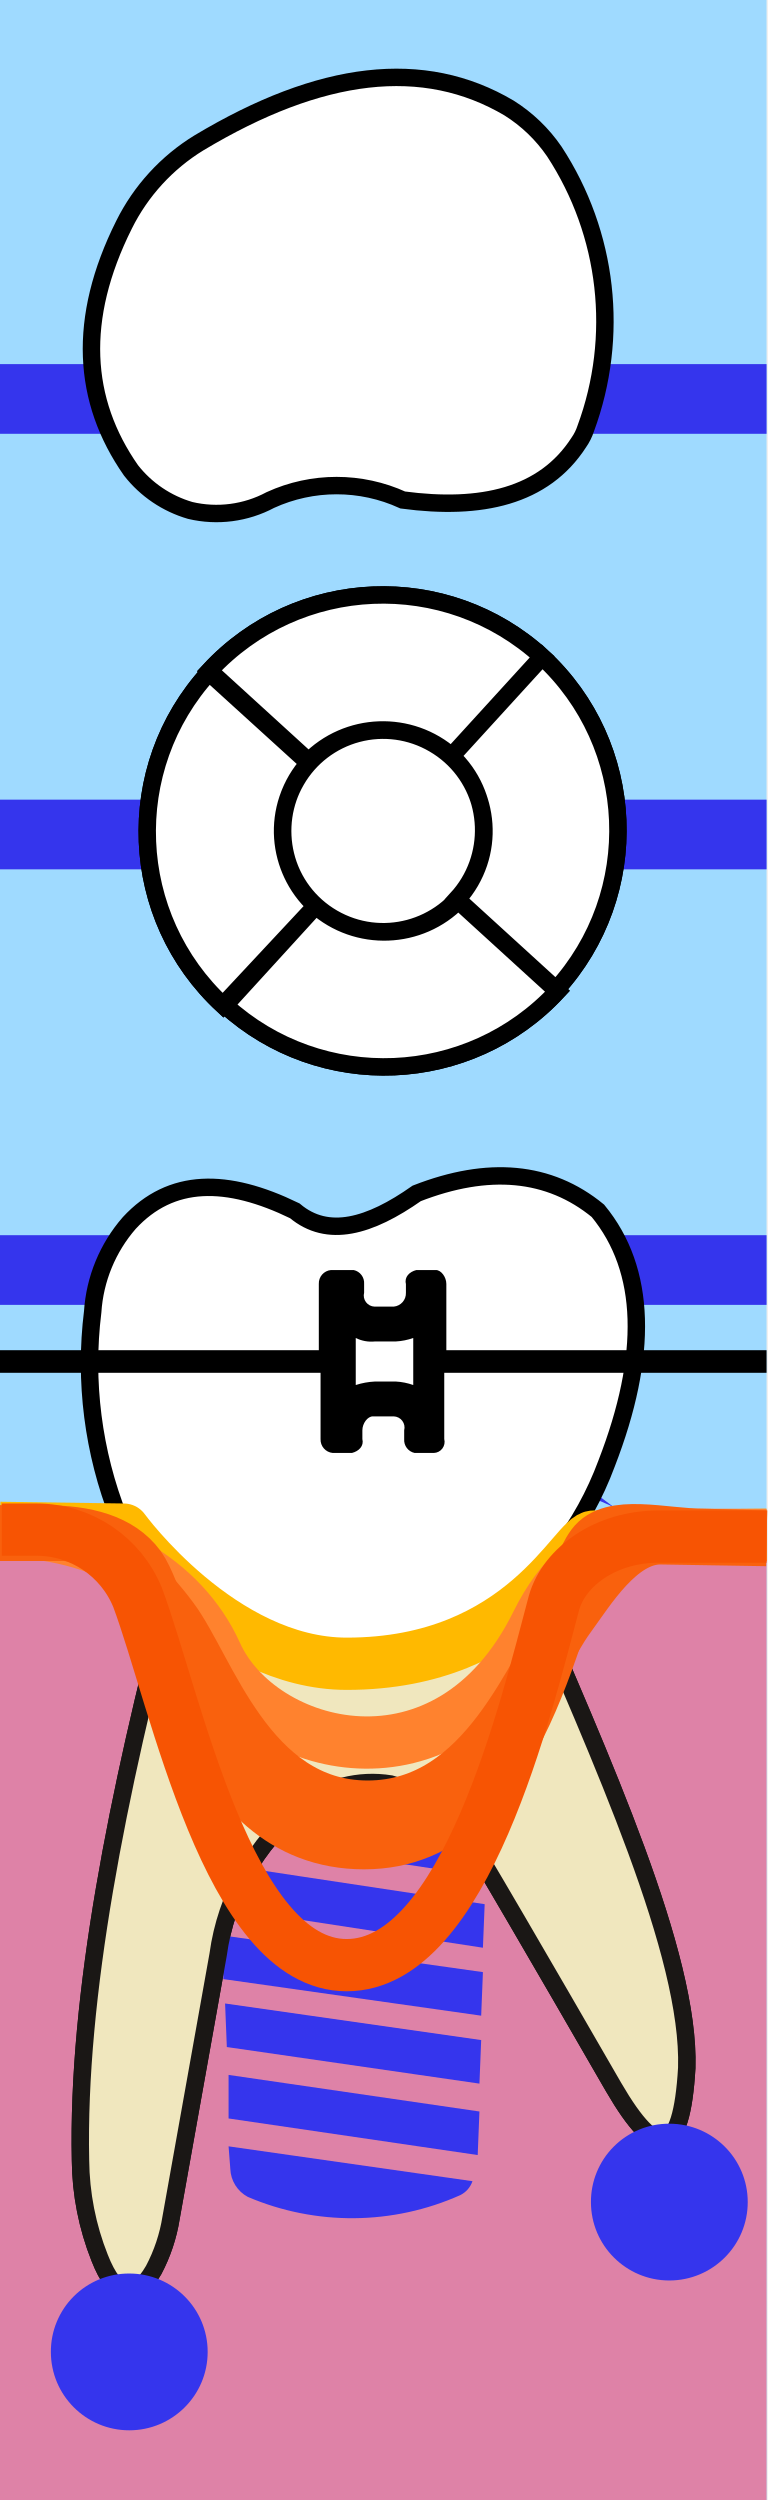
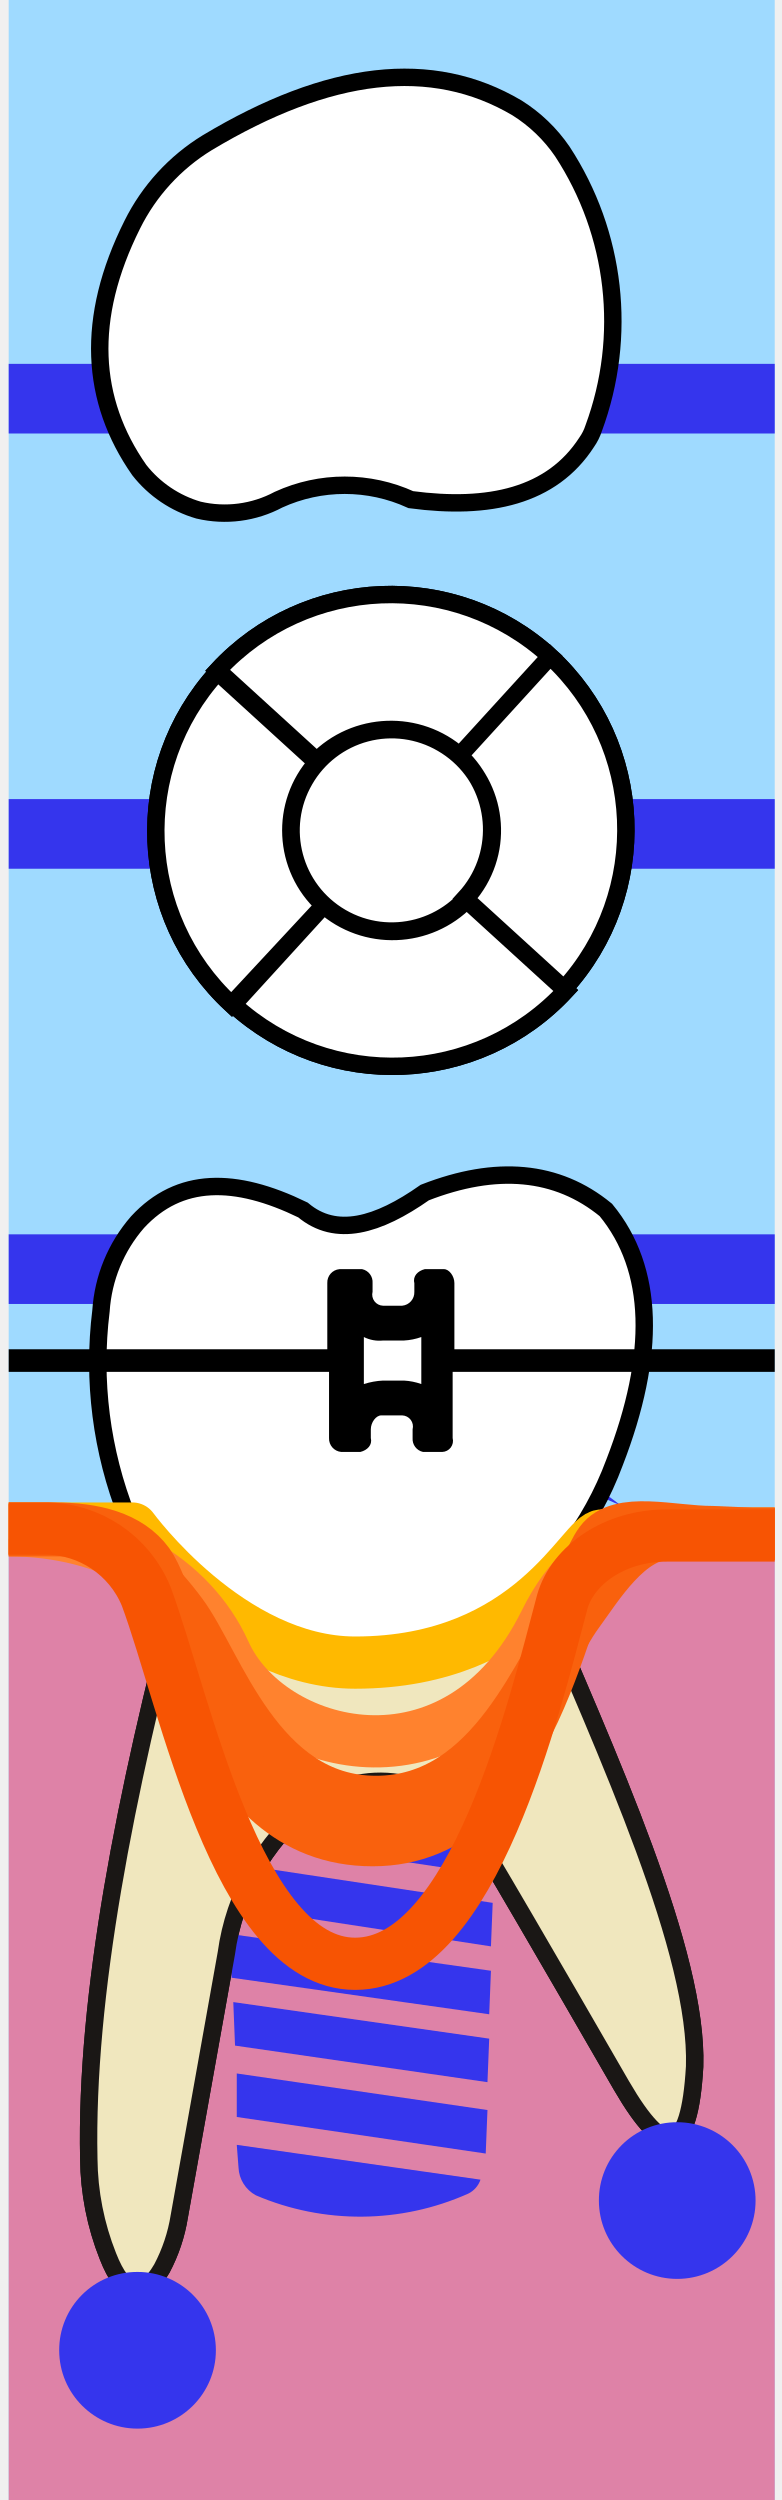
- <svg xmlns="http://www.w3.org/2000/svg" viewBox="0 0 44.06 143.5">
+ <svg xmlns="http://www.w3.org/2000/svg" viewBox="0 0 44.9 143.6">
  <g class="Слой_2" data-name="Слой 2">
    <g class="Слой_1-2" data-name="Слой 1">
      <g class="_84" data-name="84">
-         <path class="background" d="M0,0H44V143.5H0V0Z" style="fill:#9fdaff" />
-         <path class="bone" d="M0,88.4H44v55.1H0V88.4Z" style="fill:#de82a7" />
-         <path class="bridge" d="M44,49.9H0v-4H44v4Zm0-29H0v4H44v-4Zm0,50H0v4H44v-4Z" style="fill:#3535ed" />
-         <path class="root" d="M9.92,90.9c-3.2,12.1-5.5,23.7-5.3,33.1a15.51,15.51,0,0,0,1.1,5.6c.9,2.3,2,2.6,3.1.7a9.64,9.64,0,0,0,1-3l2.7-15.1a13.2,13.2,0,0,1,4.8-8.5,6.61,6.61,0,0,1,5.1-1.3,8.13,8.13,0,0,1,5,4c2.5,4.2,7.8,13.4,7.8,13.4,2.5,4.3,3.9,4.1,4.2-1.1.2-6.5-4.8-17.5-9.4-28.2" style="fill:#f0e7be;stroke:#1a1715;stroke-miterlimit:10" />
-         <path class="rootCanal" d="M38.32,119.7c-1.6-9.7-9.4-20.4-11.2-29.1-.3-1.2-13.7,0-14,1-2.7,9.7-4.6,14.5-6.5,25.8-1,6.1-.1,15.9.8,13.7s-.5-6.4,1.3-12.7,2.9-11.2,6.9-17.3c2.1-3.2,9.5-3.5,11.5-.2,3.6,5.8,6.6,8.9,8.4,14.9C37.22,121.1,39.22,124.9,38.32,119.7Z" style="fill:#3535ed;stroke:#201600;stroke-miterlimit:10;stroke-width:0.25px" />
-         <path class="implant" d="M13.22,124.5a1.9,1.9,0,0,0,1,1.6,15.23,15.23,0,0,0,12.2-.1,1.39,1.39,0,0,0,.7-.8l-14-2Zm-.1-2.9,14.3,2.1.1-2.5-14.4-2.1Zm-.1-4.1,14.5,2.1.1-2.5L12.92,115Zm-.2-3.9,14.8,2.1.1-2.5-14.9-2.1Zm-.1-4.1,15,2.3.1-2.5L12.62,107Zm-.2-4.1,15.3,2.3.1-2.5-15.6-2.3Zm-.2-5L28,102.7l.1-2.5-15.8-2.3Zm-.1-3,15.9,2.4.1-2.7-16,.1Zm-1.6-3a.94.94,0,0,0,1,1h1.1l15-.1h1.1a.91.91,0,0,0,.7-.3,1.85,1.85,0,0,0,.2-.7V92.4h-.4l-18.1.1h-.4ZM10,89.7a1.49,1.49,0,0,0,.4.9.6.6,0,0,0,.4.1l18.1-.1c.2,0,.3-.1.4-.1a1,1,0,0,0,.4-.9V88.4a.94.94,0,0,0-1-1h0l-18.1.1a1.08,1.08,0,0,0-1,1h0v1.2Z" style="fill:#3535ed" />
-         <path class="rootMusk" d="M9.92,90.9c-3.2,12.1-5.5,23.7-5.3,33.1a15.51,15.51,0,0,0,1.1,5.6c.9,2.3,2,2.6,3.1.7a9.64,9.64,0,0,0,1-3l2.7-15.1a13.2,13.2,0,0,1,4.8-8.5,6.61,6.61,0,0,1,5.1-1.3,8.13,8.13,0,0,1,5,4c2.5,4.2,7.8,13.4,7.8,13.4,2.5,4.3,3.9,4.1,4.2-1.1.2-6.5-4.8-17.5-9.4-28.2" style="fill:#f0e7be;stroke:#1a1715;stroke-miterlimit:10" />
-         <path class="coronaLingual" d="M7.52,27c-2.8-4-3.1-8.7-.4-14.1a11.52,11.52,0,0,1,4.3-4.7c7-4.2,12.9-4.9,17.8-2a8.83,8.83,0,0,1,2.6,2.5,17.78,17.78,0,0,1,1.8,15.9,3,3,0,0,1-.4.8c-2,3.1-5.6,3.9-10.1,3.3a9.14,9.14,0,0,0-7.6,0,6.56,6.56,0,0,1-4.6.6A6.69,6.69,0,0,1,7.52,27Z" style="fill:#fff;stroke:#1a1715;stroke-miterlimit:10;stroke-width:0.25px" />
-         <path class="coronaLingualIncisalDistal" d="M6.22,24.5a14.92,14.92,0,0,0,1.4,2.4,5.1,5.1,0,0,0,3.5,2.2,7.56,7.56,0,0,0,3,0V24.5Z" style="fill:#3535ed" />
-         <path class="coronaLingualIncisalMiddle" d="M14,24.5v4.6a5.23,5.23,0,0,0,1.6-.6c2.2-1.1,4.7-1.1,7.6,0a18,18,0,0,0,4.6.1V24.5Z" style="fill:#3535ed" />
-         <path class="coronaLingualIncisionMesial" d="M27.82,24.5v4.1a7.37,7.37,0,0,0,5.5-3.4c.1-.2.3-.5.4-.7Z" style="fill:#3535ed" />
-         <path class="coronaLingualMiddleDistal" d="M7,12.9c-2.1,4.3-2.3,8.2-.9,11.6H14V12.9Z" style="fill:#3535ed" />
-         <path class="coronaLingualMiddleMiddle" d="M14,12.9h13.7V24.5H14Z" style="fill:#3535ed" />
-         <path class="coronaLingualMiddleMesial" d="M33.82,12.9h-6.1V24.5h5.9A17.78,17.78,0,0,0,33.82,12.9Z" style="fill:#3535ed" />
-         <path class="coronaLingualCervicalDistal" d="M11.42,8.1a10.82,10.82,0,0,0-4.3,4.7.1.1,0,0,1-.1.1h7V6.6C13.22,7.1,12.32,7.5,11.42,8.1Z" style="fill:#3535ed" />
-         <path class="coronaLingualCervicalMiddle" d="M27.82,5.4c-4-1.7-8.5-1.3-13.7,1.3V13h13.7Z" style="fill:#3535ed" />
-         <path class="coronaLingualCervicalMesial" d="M31.82,8.6a7,7,0,0,0-2.6-2.5,10.09,10.09,0,0,0-1.5-.7V13h6.1A15.77,15.77,0,0,0,31.82,8.6Z" style="fill:#3535ed" />
-         <path class="coronaLabial" d="M23.92,68.5c4.1-1.6,7.6-1.3,10.4,1,2.8,3.4,2.9,8.3.5,14.5a19.23,19.23,0,0,1-6.9,9c-5.4,3.7-11.1,3.3-17.1-1a11.18,11.18,0,0,1-4-4.9,24.1,24.1,0,0,1-1.5-11.8,8.62,8.62,0,0,1,2.1-5.1c2.4-2.6,5.6-2.6,9.5-.7C18.82,71.1,21.22,70.4,23.92,68.5Z" style="fill:#fff;stroke:#1a1715;stroke-miterlimit:10;stroke-width:0.25px" />
-         <path class="coronaLabialIncisalDistal" d="M7.42,70.2a9,9,0,0,0-2.1,4.4h8.3V68.3A6.28,6.28,0,0,0,7.42,70.2Z" style="fill:#3535ed" />
-         <path class="coronaLabialIncisalMiddle" d="M23.92,68.5c-2.7,1.9-5.1,2.6-7,1a15.21,15.21,0,0,0-3.2-1.1v6.3H29V67.6A12,12,0,0,0,23.92,68.5Z" style="fill:#3535ed" />
-         <path class="coronaLabialIncisionMesial" d="M34.32,69.5A8.59,8.59,0,0,0,29,67.6v7.1h7.4A9,9,0,0,0,34.32,69.5Z" style="fill:#3535ed" />
-         <path class="coronaLabialMiddleDistal" d="M5.42,74.6c0,.2-.1.4-.1.7a26.12,26.12,0,0,0,1.3,11.3h7.1V74.7H5.42Z" style="fill:#3535ed" />
-         <path class="coronaLabialMiddleMiddle" d="M13.72,74.6H29V86.5H13.72Z" style="fill:#3535ed" />
-         <path class="coronaLabialMiddleMesial" d="M36.42,74.6H29V86.5h4.6c.4-.8.8-1.7,1.2-2.5A20,20,0,0,0,36.42,74.6Z" style="fill:#3535ed" />
-         <path class="coronaLabialCervicalDistal" d="M6.62,86.5c.1.2.1.3.2.5a11.31,11.31,0,0,0,4,4.9,22.87,22.87,0,0,0,2.9,1.8V86.5Z" style="fill:#3535ed" />
-         <path class="coronaLabialCervicalMiddle" d="M13.72,86.5v7.2c5,2.5,9.7,2.3,14.3-.8l1.1-.8V86.5Z" style="fill:#3535ed" />
-         <path class="coronaLabialCervicalMesial" d="M33.62,86.5H29v5.6A16.68,16.68,0,0,0,33.62,86.5Z" style="fill:#3535ed" />
-         <path class="veneer" d="M22.52,78.8l-1.6-1.2c-2.4-1.8-2.5-2.2-1.4-5l.7-1.9L19,72.3c-1.8,2.4-2.1,2.5-4.9,1.5l-1.9-.7,1.6,1.2c2.4,1.8,2.5,2.2,1.4,5l-.7,1.9,1.2-1.6c1.8-2.4,2.1-2.5,4.9-1.5Zm-1.2,10.5-1.6-1.2c-1.4-1.1-1.5-1.3-.9-3l.7-1.9-1.2,1.6c-1.1,1.5-1.3,1.5-2.9.9l-1.9-.7,1.6,1.2c1.4,1.1,1.5,1.3.9,3l-.6,1.8,1.2-1.6c1.1-1.5,1.2-1.5,2.9-.9Zm-7-4.6-1.6-1.2c-1.4-1.1-1.5-1.3-.9-3l.7-1.9-1.2,1.6c-1.1,1.4-1.3,1.5-2.9.9l-1.9-.7,1.6,1.2c1.4,1.1,1.5,1.3.9,3l-.7,1.9,1.2-1.6c1.1-1.5,1.2-1.5,2.9-.9Zm17.8-5.6-1.6-1.2c-1.4-1.1-1.5-1.3-.9-3l.7-1.9-1.1,1.6c-1.1,1.5-1.2,1.5-2.9.9l-1.9-.7L26,76c1.4,1.1,1.5,1.3.9,3l-.7,1.9,1.2-1.6c1.1-1.5,1.2-1.5,3-.9Zm3.1,7.4-1.6-1.2c-1.4-1.1-1.5-1.3-.9-3l.7-1.9L32.22,82c-1.1,1.5-1.3,1.5-2.9.9l-1.9-.7L29,83.4c1.4,1.1,1.5,1.3.9,3l-.6,1.8,1.2-1.6c1.1-1.5,1.2-1.5,2.9-.9Z" style="fill:#3535ed" />
-         <path class="coronaTop" d="M18.12,52l-5.2,5.7A13.56,13.56,0,0,0,32,56.9l-5.7-5.2A5.92,5.92,0,0,1,18.12,52Zm8.1-.4,5.7,5.2a13.56,13.56,0,0,0-.8-19.1l-5.2,5.7a5.83,5.83,0,0,1,.3,8.2Zm-.3-8.2,5.2-5.7a13.56,13.56,0,0,0-19.1.8l5.7,5.2A5.93,5.93,0,0,1,25.92,43.4ZM18.12,52a5.83,5.83,0,0,1-.4-8.2L12,38.6a13.56,13.56,0,0,0,.8,19.1ZM17,44.8a5.76,5.76,0,0,1,7.9-2.1A5.78,5.78,0,1,1,17,44.8Z" style="fill:#fff;stroke:#000;stroke-miterlimit:10" />
-         <path class="coronaTopBuccal" d="M18.12,52l-5.2,5.7A13.56,13.56,0,0,0,32,56.9l-5.7-5.2A5.92,5.92,0,0,1,18.12,52Z" style="fill:#3535ed" />
-         <path class="coronaTopMedial" d="M26.22,51.6l5.7,5.2a13.56,13.56,0,0,0-.8-19.1l-5.2,5.7a5.83,5.83,0,0,1,.3,8.2Z" style="fill:#3535ed" />
-         <path class="coronaTopLingual" d="M25.92,43.4l5.2-5.7a13.56,13.56,0,0,0-19.1.8l5.7,5.2A5.93,5.93,0,0,1,25.92,43.4Z" style="fill:#3535ed" />
-         <path class="coronaTopDistal" d="M18.12,52a5.83,5.83,0,0,1-.4-8.2L12,38.6a13.56,13.56,0,0,0,.8,19.1Z" style="fill:#3535ed" />
-         <path class="coronaTopOclusial" d="M17,44.8a5.76,5.76,0,0,1,7.9-2.1A5.78,5.78,0,1,1,17,44.8Z" style="fill:#3535ed" />
-         <path class="silant" d="M14,55.9a19,19,0,0,0,6.9,1.2c5.8,0,9.2-2.2,9.2-5.4,0-2.7-2.2-4.2-6.4-5.4-3.2-.9-4.7-1.6-4.7-3.1,0-1.3,1.5-2.5,4.1-2.5a13.11,13.11,0,0,1,5,1l1.1-2.4a15.66,15.66,0,0,0-6-1.1c-5.3,0-8.4,2.4-8.4,5.3,0,2.2,2.1,4,6.5,5.1,3.3.9,4.5,1.8,4.5,3.3s-1.5,2.7-4.8,2.7a16.09,16.09,0,0,1-5.9-1.3Z" style="fill:#3535ed" />
-         <path class="crown" d="M18.12,52l-5.2,5.7A13.56,13.56,0,0,0,32,56.9l-5.7-5.2A5.92,5.92,0,0,1,18.12,52Zm8.1-.4,5.7,5.2a13.56,13.56,0,0,0-.8-19.1l-5.2,5.7a5.83,5.83,0,0,1,.3,8.2Zm-.3-8.2,5.2-5.7a13.56,13.56,0,0,0-19.1.8l5.7,5.2A5.93,5.93,0,0,1,25.92,43.4ZM18.12,52a5.83,5.83,0,0,1-.4-8.2L12,38.6a13.56,13.56,0,0,0,.8,19.1ZM17,44.8a5.76,5.76,0,0,1,7.9-2.1A5.78,5.78,0,1,1,17,44.8ZM7.52,27c-2.8-4-3.1-8.7-.4-14.1a11.52,11.52,0,0,1,4.3-4.7c7-4.2,12.9-4.9,17.8-2a8.83,8.83,0,0,1,2.6,2.5,17.78,17.78,0,0,1,1.8,15.9,3,3,0,0,1-.4.8c-2,3.1-5.6,3.9-10.1,3.3a9.14,9.14,0,0,0-7.6,0,6.56,6.56,0,0,1-4.6.6A6.69,6.69,0,0,1,7.52,27Zm16.4,41.5c4.1-1.6,7.6-1.3,10.4,1,2.8,3.4,2.9,8.3.5,14.5a19.23,19.23,0,0,1-6.9,9c-5.4,3.7-11.1,3.3-17.1-1a11.18,11.18,0,0,1-4-4.9,24.1,24.1,0,0,1-1.5-11.8,8.62,8.62,0,0,1,2.1-5.1c2.4-2.6,5.6-2.6,9.5-.7C18.82,71.1,21.22,70.4,23.92,68.5Z" style="fill:#fff;stroke:#000;stroke-miterlimit:10" />
-         <path class="braces" d="M20.42,76.8a2,2,0,0,0,1.1.2h1.2a3.55,3.55,0,0,0,1-.2h0v2.7a3.55,3.55,0,0,0-1-.2h-1.2a4.25,4.25,0,0,0-1.1.2V76.8h0M25,72.9h-1.1c-.4.1-.7.4-.6.8v.5a.77.77,0,0,1-.7.8h-1.1a.64.64,0,0,1-.6-.8v-.5a.76.76,0,0,0-.6-.8H19a.77.77,0,0,0-.7.8v3.8H0v1.3h18.4v3.8a.77.77,0,0,0,.7.8h1.1c.4-.1.7-.4.6-.8v-.5c0-.4.3-.8.6-.8h1.2a.64.64,0,0,1,.6.8v.5a.76.76,0,0,0,.6.8h1.1a.64.64,0,0,0,.6-.8V78.8H44V77.5H25.62V73.7c0-.4-.3-.8-.6-.8Z" />
-         <path class="gum" d="M44,88.1l-9.9.1c-1.1-.1-4,7.3-14.2,7.3-7.2,0-12.8-7.7-12.8-7.7L0,87.7" style="fill:none;stroke:#ffb900;stroke-linejoin:round;stroke-width:3px" />
-         <path class="paradontit1" d="M44,88.1h-4.2c-1.9,0-6.2-.6-9,5.1-5.1,10.3-15.9,7.3-18.4,1.7-1.9-4.2-6.6-7-12.4-7" style="fill:none;stroke:#ff822e;stroke-linejoin:round;stroke-width:3px" />
-         <path class="paradontit2" d="M44,88.4l-6.1-.1c-2.3,0-4.1,3-5.2,4.5-2.2,3-4.8,10.9-11.6,10.9s-9.1-8-11.2-10.8c-1.1-1.5-4-4.8-6.3-4.8H0" style="fill:none;stroke:#f9610d;stroke-linejoin:round;stroke-width:3px" />
-         <path class="paradontit3" d="M44,88.2l-3.6-.1c-2.3,0-5.3-.9-6.4.6-2.2,3-3.6,17.1-13.1,17.1S10,92.7,8,89.9c-1.1-1.5-3.1-2-5.4-2H0" style="fill:none;stroke:#f9610d;stroke-linejoin:round;stroke-width:3px" />
-         <path class="paradontit4" d="M44,88.2h-6.2c-3,0-5.4,1.7-6,3.8-1.6,6-5.1,20.8-11.9,20.8s-9.8-15.2-12-21.1a6.26,6.26,0,0,0-5.8-3.9h-2" style="fill:none;stroke:#f75403;stroke-linejoin:round;stroke-width:3px" />
-         <path class="periodontit" d="M38.42,121.9a4.5,4.5,0,1,1-4.5,4.5A4.48,4.48,0,0,1,38.42,121.9ZM2.92,135a4.5,4.5,0,1,0,4.5-4.5A4.48,4.48,0,0,0,2.92,135Z" style="fill:#3535ed" />
+         <path class="background" d="M.5,0h44V143.6H.5V0Z" style="fill:#9fdaff" />
+         <path class="bone" d="M.5,88.4h44v55.2H.5V88.4Z" style="fill:#de82a7" />
+         <path class="bridge" d="M44.5,49.9H.5v-4h44v4Zm0-29H.5v4h44v-4Zm0,50H.5v4h44v-4Z" style="fill:#3535ed" />
+         <path class="root" d="M10.4,90.9C7.2,103,4.9,114.6,5.1,124a15.51,15.51,0,0,0,1.1,5.6c.9,2.3,2,2.6,3.1.7a9.64,9.64,0,0,0,1-3L13,112.2a13.2,13.2,0,0,1,4.8-8.5,6.61,6.61,0,0,1,5.1-1.3,8.13,8.13,0,0,1,5,4c2.5,4.2,7.8,13.4,7.8,13.4,2.5,4.3,3.9,4.1,4.2-1.1.2-6.5-4.8-17.5-9.4-28.2" style="fill:#f0e7be;stroke:#1a1715;stroke-miterlimit:10" />
+         <path class="rootCanal" d="M38.8,119.7c-1.6-9.7-9.4-20.4-11.2-29.1-.3-1.2-13.7,0-14,1-2.7,9.7-4.6,14.5-6.5,25.8-1,6.1-.1,15.9.8,13.7s-.5-6.4,1.3-12.7,2.9-11.2,6.9-17.3c2.1-3.2,9.5-3.5,11.5-.2,3.6,5.8,6.6,8.9,8.4,14.9C37.7,121.1,39.7,124.9,38.8,119.7Z" style="fill:#3535ed;stroke:#201600;stroke-miterlimit:10;stroke-width:0.25px" />
+         <path class="implant" d="M13.7,124.5a1.9,1.9,0,0,0,1,1.6,15.23,15.23,0,0,0,12.2-.1,1.39,1.39,0,0,0,.7-.8l-14-2Zm-.1-2.9,14.3,2.1.1-2.5-14.4-2.1Zm-.1-4.1L28,119.6l.1-2.5L13.4,115Zm-.2-3.9,14.8,2.1.1-2.5-14.9-2.1Zm-.1-4.1,15,2.3.1-2.5L13.1,107Zm-.2-4.1,15.3,2.3.1-2.5-15.6-2.3Zm-.2-5,15.7,2.3.1-2.5L12.8,97.9Zm-.1-3,15.9,2.4.1-2.7-16,.1Zm-1.6-3a.94.94,0,0,0,1,1h1.1l15-.1h1.1A.91.91,0,0,0,30,95a1.85,1.85,0,0,0,.2-.7V92.4h-.4l-18.1.1h-.4Zm-.6-4.7a1.49,1.49,0,0,0,.4.9.6.6,0,0,0,.4.1l18.1-.1c.2,0,.3-.1.4-.1a1,1,0,0,0,.4-.9V88.4a.94.94,0,0,0-1-1h0l-18.1.1a1.08,1.08,0,0,0-1,1h0v1.2Z" style="fill:#3535ed" />
+         <path class="rootMask" d="M10.4,90.9C7.2,103,4.9,114.6,5.1,124a15.51,15.51,0,0,0,1.1,5.6c.9,2.3,2,2.6,3.1.7a9.64,9.64,0,0,0,1-3L13,112.2a13.2,13.2,0,0,1,4.8-8.5,6.61,6.61,0,0,1,5.1-1.3,8.13,8.13,0,0,1,5,4c2.5,4.2,7.8,13.4,7.8,13.4,2.5,4.3,3.9,4.1,4.2-1.1.2-6.5-4.8-17.5-9.4-28.2" style="fill:#f0e7be;stroke:#1a1715;stroke-miterlimit:10" />
+         <path class="coronaLingual" d="M8,27c-2.8-4-3.1-8.7-.4-14.1a11.52,11.52,0,0,1,4.3-4.7c7-4.2,12.9-4.9,17.8-2a8.83,8.83,0,0,1,2.6,2.5,17.78,17.78,0,0,1,1.8,15.9,3,3,0,0,1-.4.8c-2,3.1-5.6,3.9-10.1,3.3a9.14,9.14,0,0,0-7.6,0,6.56,6.56,0,0,1-4.6.6A6.69,6.69,0,0,1,8,27Z" style="fill:#fff;stroke:#1a1715;stroke-miterlimit:10;stroke-width:0.25px" />
+         <path class="coronaLingualIncisionDistal" d="M6.7,24.5a14.92,14.92,0,0,0,1.4,2.4,5.1,5.1,0,0,0,3.5,2.2,7.56,7.56,0,0,0,3,0V24.5Z" style="fill:#3535ed" />
+         <path class="coronaLingualIncisalMiddle" d="M14.5,24.5v4.6a5.23,5.23,0,0,0,1.6-.6c2.2-1.1,4.7-1.1,7.6,0a18,18,0,0,0,4.6.1V24.5Z" style="fill:#3535ed" />
+         <path class="coronaLingualIncisionMesial" d="M28.3,24.5v4.1a7.37,7.37,0,0,0,5.5-3.4c.1-.2.3-.5.4-.7Z" style="fill:#3535ed" />
+         <path class="coronaLingualMiddleDistal" d="M7.5,12.9c-2.1,4.3-2.3,8.2-.9,11.6h7.9V12.9Z" style="fill:#3535ed" />
+         <path class="coronaLingualMiddleMiddle" d="M14.5,12.9H28.2V24.5H14.5Z" style="fill:#3535ed" />
+         <path class="coronaLingualMiddleMesial" d="M34.3,12.9H28.2V24.5h5.9A17.78,17.78,0,0,0,34.3,12.9Z" style="fill:#3535ed" />
+         <path class="coronaLingualCervicalDistal" d="M11.9,8.1a10.82,10.82,0,0,0-4.3,4.7.1.1,0,0,1-.1.1h7V6.6C13.7,7.1,12.8,7.5,11.9,8.1Z" style="fill:#3535ed" />
+         <path class="coronaLingualCervicalMiddle" d="M28.3,5.4c-4-1.7-8.5-1.3-13.7,1.3V13H28.3Z" style="fill:#3535ed" />
+         <path class="coronaLingualCervicalMesial" d="M32.3,8.6a7,7,0,0,0-2.6-2.5,10.09,10.09,0,0,0-1.5-.7V13h6.1A15.77,15.77,0,0,0,32.3,8.6Z" style="fill:#3535ed" />
+         <path class="coronaLabial" d="M24.4,68.5c4.1-1.6,7.6-1.3,10.4,1,2.8,3.4,2.9,8.3.5,14.5a19.23,19.23,0,0,1-6.9,9c-5.4,3.7-11.1,3.3-17.1-1a11.18,11.18,0,0,1-4-4.9A24.1,24.1,0,0,1,5.8,75.3a8.62,8.62,0,0,1,2.1-5.1c2.4-2.6,5.6-2.6,9.5-.7C19.3,71.1,21.7,70.4,24.4,68.5Z" style="fill:#fff;stroke:#1a1715;stroke-miterlimit:10;stroke-width:0.25px" />
+         <path class="coronaLabialIncisalDistal" d="M7.9,70.2a9,9,0,0,0-2.1,4.4h8.3V68.3A6.28,6.28,0,0,0,7.9,70.2Z" style="fill:#3535ed" />
+         <path class="coronaLabialIncisalMiddle" d="M24.4,68.5c-2.7,1.9-5.1,2.6-7,1a15.21,15.21,0,0,0-3.2-1.1v6.3H29.5V67.6A12,12,0,0,0,24.4,68.5Z" style="fill:#3535ed" />
+         <path class="coronaLabialIncisionMesial" d="M34.8,69.5a8.59,8.59,0,0,0-5.3-1.9v7.1h7.4A9,9,0,0,0,34.8,69.5Z" style="fill:#3535ed" />
+         <path class="coronaLabialMiddleDistal" d="M5.9,74.6c0,.2-.1.4-.1.7A26.12,26.12,0,0,0,7.1,86.6h7.1V74.7H5.9Z" style="fill:#3535ed" />
+         <path class="coronaLabialMiddleMiddle" d="M14.2,74.6H29.5V86.5H14.2Z" style="fill:#3535ed" />
+         <path class="coronaLabialMiddleMesial" d="M36.9,74.6H29.5V86.5h4.6c.4-.8.8-1.7,1.2-2.5A20,20,0,0,0,36.9,74.6Z" style="fill:#3535ed" />
+         <path class="coronaLabialCervicalDistal" d="M7.1,86.5c.1.2.1.3.2.5a11.31,11.31,0,0,0,4,4.9,22.87,22.87,0,0,0,2.9,1.8V86.5Z" style="fill:#3535ed" />
+         <path class="coronaLabialCervicalMiddle" d="M14.2,86.5v7.2c5,2.5,9.7,2.3,14.3-.8l1.1-.8V86.5Z" style="fill:#3535ed" />
+         <path class="coronaLabialCervicalMesial" d="M34.1,86.5H29.5v5.6A16.68,16.68,0,0,0,34.1,86.5Z" style="fill:#3535ed" />
+         <path class="veneer" d="M23,78.8l-1.6-1.2c-2.4-1.8-2.5-2.2-1.4-5l.7-1.9-1.2,1.6c-1.8,2.4-2.1,2.5-4.9,1.5l-1.9-.7,1.6,1.2c2.4,1.8,2.5,2.2,1.4,5L15,81.2l1.2-1.6c1.8-2.4,2.1-2.5,4.9-1.5ZM21.8,89.3l-1.6-1.2c-1.4-1.1-1.5-1.3-.9-3l.7-1.9-1.2,1.6c-1.1,1.5-1.3,1.5-2.9.9L14,85l1.6,1.2c1.4,1.1,1.5,1.3.9,3L15.9,91l1.2-1.6c1.1-1.5,1.2-1.5,2.9-.9Zm-7-4.6-1.6-1.2c-1.4-1.1-1.5-1.3-.9-3l.7-1.9-1.2,1.6c-1.1,1.4-1.3,1.5-2.9.9L7,80.4l1.6,1.2c1.4,1.1,1.5,1.3.9,3l-.7,1.9L10,84.9c1.1-1.5,1.2-1.5,2.9-.9Zm17.8-5.6L31,77.9c-1.4-1.1-1.5-1.3-.9-3l.7-1.9-1.1,1.6c-1.1,1.5-1.2,1.5-2.9.9l-1.9-.7L26.5,76c1.4,1.1,1.5,1.3.9,3l-.7,1.9,1.2-1.6c1.1-1.5,1.2-1.5,3-.9Zm3.1,7.4-1.6-1.2c-1.4-1.1-1.5-1.3-.9-3l.7-1.9L32.7,82c-1.1,1.5-1.3,1.5-2.9.9l-1.9-.7,1.6,1.2c1.4,1.1,1.5,1.3.9,3l-.6,1.8L31,86.6c1.1-1.5,1.2-1.5,2.9-.9Z" style="fill:#3535ed" />
+         <path class="coronaTop" d="M18.6,52l-5.2,5.7a13.56,13.56,0,0,0,19.1-.8l-5.7-5.2A5.92,5.92,0,0,1,18.6,52Zm8.1-.4,5.7,5.2a13.56,13.56,0,0,0-.8-19.1l-5.2,5.7a5.83,5.83,0,0,1,.3,8.2Zm-.3-8.2,5.2-5.7a13.56,13.56,0,0,0-19.1.8l5.7,5.2A5.93,5.93,0,0,1,26.4,43.4ZM18.6,52a5.83,5.83,0,0,1-.4-8.2l-5.7-5.2a13.56,13.56,0,0,0,.8,19.1Zm-1.1-7.2a5.76,5.76,0,0,1,7.9-2.1,5.78,5.78,0,1,1-7.9,2.1Z" style="fill:#fff;stroke:#000;stroke-miterlimit:10" />
+         <path class="coronaTopBuccal" d="M18.6,52l-5.2,5.7a13.56,13.56,0,0,0,19.1-.8l-5.7-5.2A5.92,5.92,0,0,1,18.6,52Z" style="fill:#3535ed" />
+         <path class="coronaTopMedial" d="M26.7,51.6l5.7,5.2a13.56,13.56,0,0,0-.8-19.1l-5.2,5.7a5.83,5.83,0,0,1,.3,8.2Z" style="fill:#3535ed" />
+         <path class="coronaTopLingual" d="M26.4,43.4l5.2-5.7a13.56,13.56,0,0,0-19.1.8l5.7,5.2A5.93,5.93,0,0,1,26.4,43.4Z" style="fill:#3535ed" />
+         <path class="coronaTopDistal" d="M18.6,52a5.83,5.83,0,0,1-.4-8.2l-5.7-5.2a13.56,13.56,0,0,0,.8,19.1Z" style="fill:#3535ed" />
+         <path class="coronaTopOclusial" d="M17.5,44.8a5.76,5.76,0,0,1,7.9-2.1,5.78,5.78,0,1,1-7.9,2.1Z" style="fill:#3535ed" />
+         <path class="silant" d="M14.5,55.9a19,19,0,0,0,6.9,1.2c5.8,0,9.2-2.2,9.2-5.4,0-2.7-2.2-4.2-6.4-5.4-3.2-.9-4.7-1.6-4.7-3.1,0-1.3,1.5-2.5,4.1-2.5a13.11,13.11,0,0,1,5,1l1.1-2.4a15.66,15.66,0,0,0-6-1.1c-5.3,0-8.4,2.4-8.4,5.3,0,2.2,2.1,4,6.5,5.1,3.3.9,4.5,1.8,4.5,3.3s-1.5,2.7-4.8,2.7a16.09,16.09,0,0,1-5.9-1.3Z" style="fill:#3535ed" />
+         <path class="crown" d="M18.6,52l-5.2,5.7a13.56,13.56,0,0,0,19.1-.8l-5.7-5.2A5.92,5.92,0,0,1,18.6,52Zm8.1-.4,5.7,5.2a13.56,13.56,0,0,0-.8-19.1l-5.2,5.7a5.83,5.83,0,0,1,.3,8.2Zm-.3-8.2,5.2-5.7a13.56,13.56,0,0,0-19.1.8l5.7,5.2A5.93,5.93,0,0,1,26.4,43.4ZM18.6,52a5.83,5.83,0,0,1-.4-8.2l-5.7-5.2a13.56,13.56,0,0,0,.8,19.1Zm-1.1-7.2a5.76,5.76,0,0,1,7.9-2.1,5.78,5.78,0,1,1-7.9,2.1ZM8,27c-2.8-4-3.1-8.7-.4-14.1a11.52,11.52,0,0,1,4.3-4.7c7-4.2,12.9-4.9,17.8-2a8.83,8.83,0,0,1,2.6,2.5,17.78,17.78,0,0,1,1.8,15.9,3,3,0,0,1-.4.8c-2,3.1-5.6,3.9-10.1,3.3a9.14,9.14,0,0,0-7.6,0,6.56,6.56,0,0,1-4.6.6A6.69,6.69,0,0,1,8,27ZM24.4,68.5c4.1-1.6,7.6-1.3,10.4,1,2.8,3.4,2.9,8.3.5,14.5a19.23,19.23,0,0,1-6.9,9c-5.4,3.7-11.1,3.3-17.1-1a11.18,11.18,0,0,1-4-4.9A24.1,24.1,0,0,1,5.8,75.3a8.62,8.62,0,0,1,2.1-5.1c2.4-2.6,5.6-2.6,9.5-.7C19.3,71.1,21.7,70.4,24.4,68.5Z" style="fill:#fff;stroke:#000;stroke-miterlimit:10" />
+         <path class="braces" d="M20.9,76.8A2,2,0,0,0,22,77h1.2a3.55,3.55,0,0,0,1-.2h0v2.7a3.55,3.55,0,0,0-1-.2H22a4.25,4.25,0,0,0-1.1.2V76.8h0m4.6-3.9H24.4c-.4.1-.7.4-.6.8v.5a.77.77,0,0,1-.7.8H22a.64.64,0,0,1-.6-.8v-.5a.76.76,0,0,0-.6-.8H19.5a.77.77,0,0,0-.7.8v3.8H.5v1.3H18.9v3.8a.77.77,0,0,0,.7.8h1.1c.4-.1.7-.4.6-.8v-.5c0-.4.3-.8.6-.8h1.2a.64.64,0,0,1,.6.8v.5a.76.76,0,0,0,.6.8h1.1a.64.64,0,0,0,.6-.8V78.8H44.5V77.5H26.1V73.7c0-.4-.3-.8-.6-.8Z" />
+         <path class="gum" d="M44.5,88.1H43.4l-8.8.1c-1.1-.1-4,7.3-14.2,7.3-7.2,0-12.8-7.7-12.8-7.7H.5" style="fill:none;stroke:#ffb900;stroke-linejoin:round;stroke-width:3px" />
+         <path class="paradontit1" d="M44.5,88.1H40.3c-1.9,0-6.2-.6-9,5.1-5.1,10.3-15.9,7.3-18.4,1.7-1.9-4.2-6.6-7-12.4-7" style="fill:none;stroke:#ff822e;stroke-linejoin:round;stroke-width:3px" />
+         <path class="paradontit2" d="M44.5,88.1H38.4c-2.3,0-4.1,3-5.2,4.5-2.2,3-4.8,10.9-11.6,10.9s-9.1-8-11.2-10.8c-1.1-1.5-4-4.8-6.3-4.8H.5" style="fill:none;stroke:#f9610d;stroke-linejoin:round;stroke-width:3px" />
+         <path class="paradontit3" d="M44.5,88.1H43.2L40.9,88c-2.3,0-5.3-.9-6.4.6-2.2,3-3.6,17.1-13.1,17.1S10.5,92.6,8.5,89.8c-1.1-1.5-3.1-2-5.4-2H.5" style="fill:none;stroke:#f9610d;stroke-linejoin:round;stroke-width:3px" />
+         <path class="paradontit4" d="M44.5,88.2H38.3c-3,0-5.4,1.7-6,3.8-1.6,6-5.1,20.8-11.9,20.8s-9.8-15.2-12-21.1a6.26,6.26,0,0,0-5.8-3.9H.5" style="fill:none;stroke:#f75403;stroke-linejoin:round;stroke-width:3px" />
+         <path class="periodontit" d="M38.9,121.9a4.5,4.5,0,1,1-4.5,4.5A4.48,4.48,0,0,1,38.9,121.9ZM3.4,135a4.5,4.5,0,1,0,4.5-4.5A4.48,4.48,0,0,0,3.4,135Z" style="fill:#3535ed" />
      </g>
    </g>
  </g>
</svg>
